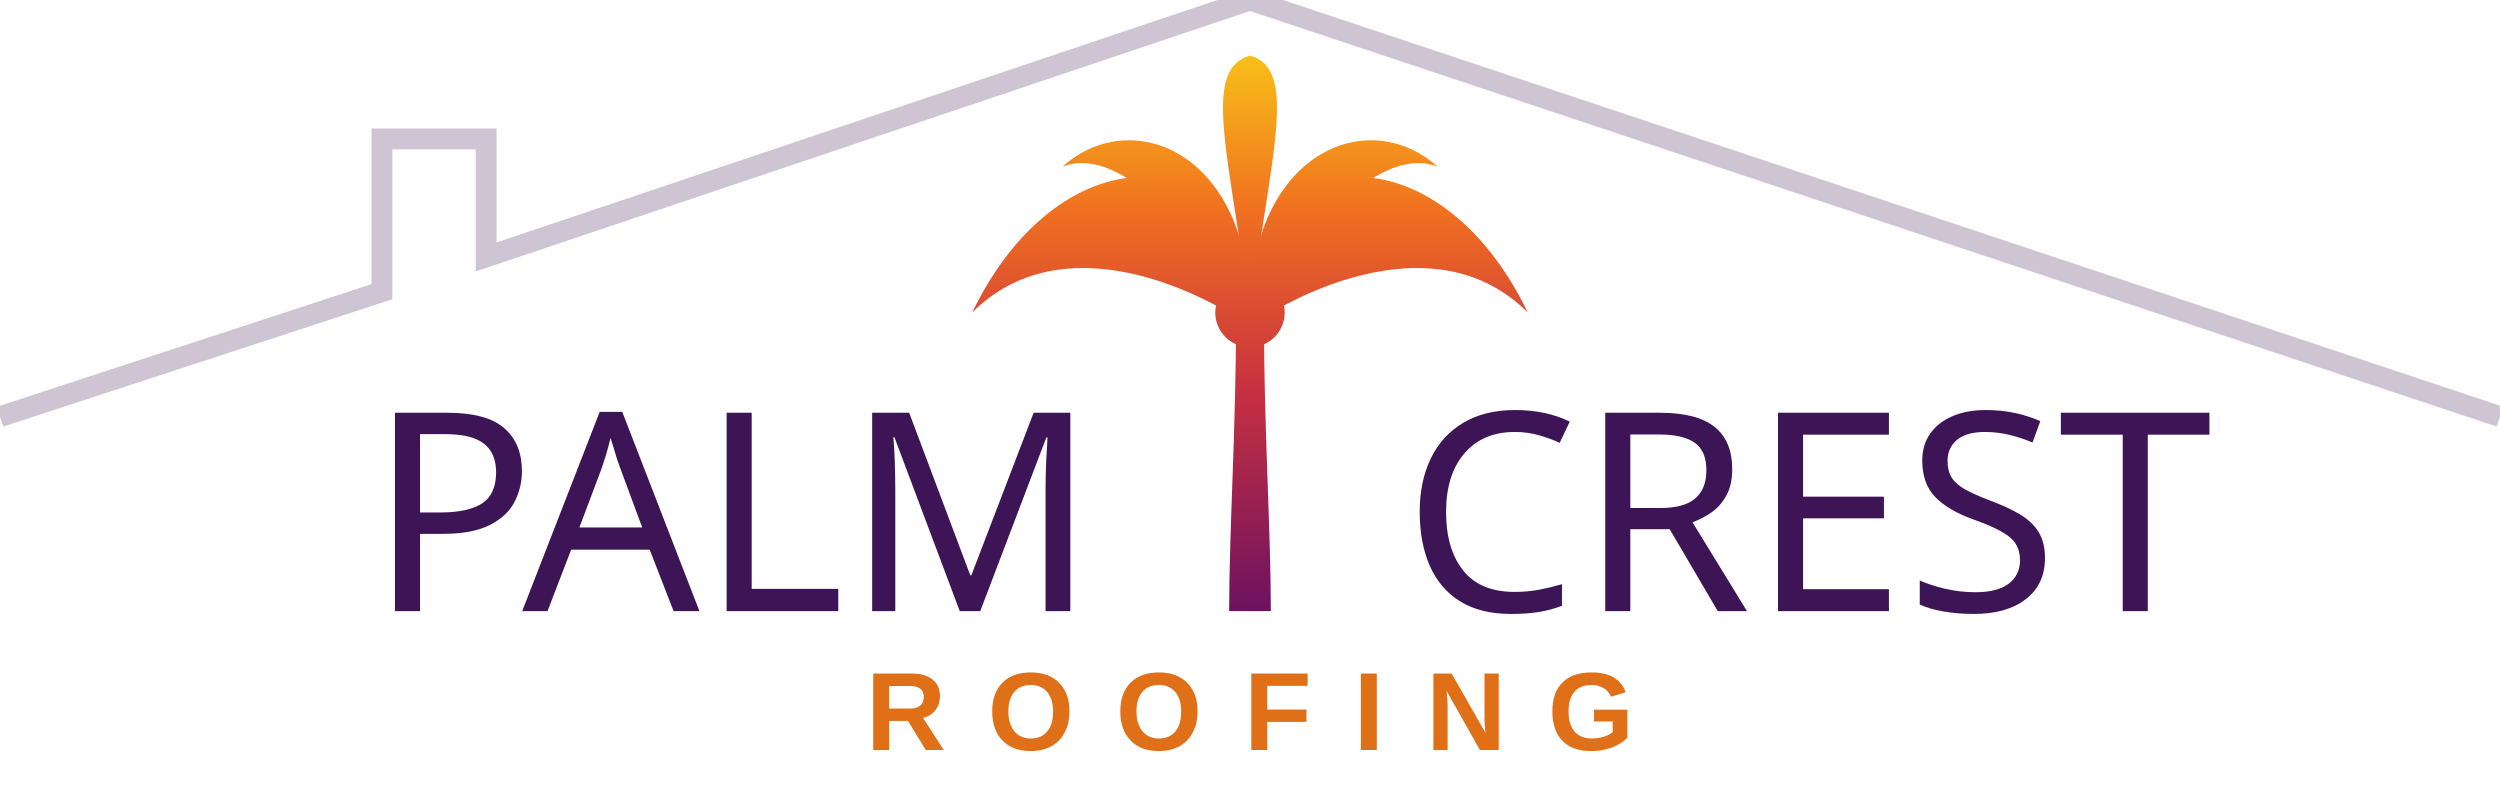
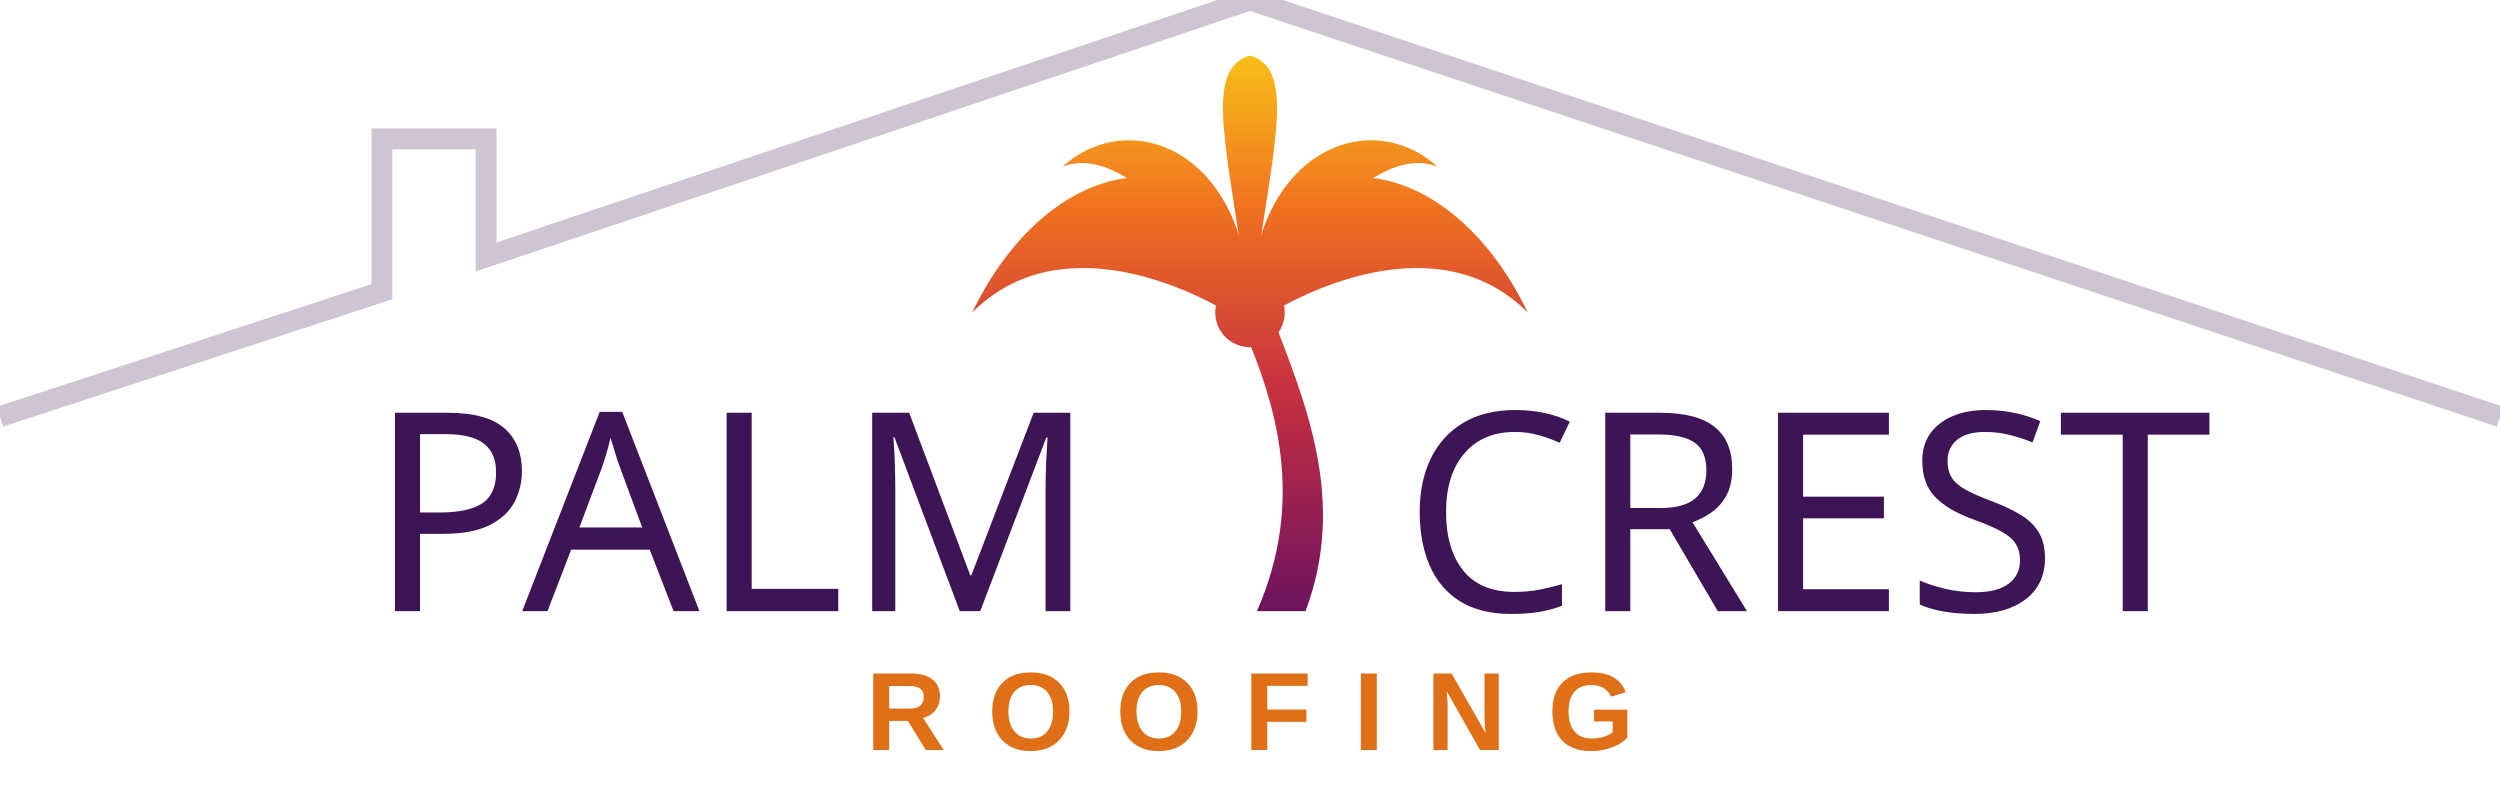
<svg xmlns="http://www.w3.org/2000/svg" viewBox="0 0 360 115" role="img" aria-label="Palm Crest Roofing">
  <defs>
    <linearGradient id="pg" x1="180" y1="88" x2="180" y2="8" gradientUnits="userSpaceOnUse">
      <stop offset="0%" stop-color="#6D1260" />
      <stop offset="40%" stop-color="#C83040" />
      <stop offset="72%" stop-color="#F07020" />
      <stop offset="100%" stop-color="#F8C018" />
    </linearGradient>
  </defs>
  <polyline points="0,60 55,42 55,20 70,20 70,37 180,0 360,60" fill="none" stroke="#3D1455" stroke-opacity="0.25" stroke-width="3" stroke-linejoin="miter" />
-   <path d="M 177,88 C 177,76 178,62 178,45 L 182,45 C 182,62 183,76 183,88 Z" fill="url(#pg)" />
+   <path d="M 181,88 C 188,72 184,58 178,45 L 183,45 C 188,58 194,72 188,88 Z" fill="url(#pg)" />
  <path d="M 180,45 C 180,20 153,18 140,45  C 153,32 173,42 180,47 Z" fill="url(#pg)" />
  <path d="M 180,45 C 180,22 163,15 153,24  C 163,20 177,40 180,47 Z" fill="url(#pg)" />
  <path d="M 180,45 C 177,22 173,10 180, 8  C 187,10 183,22 180,45 Z" fill="url(#pg)" />
  <path d="M 180,45 C 180,22 197,15 207,24  C 197,20 183,40 180,47 Z" fill="url(#pg)" />
  <path d="M 180,45 C 180,20 207,18 220,45  C 207,32 187,42 180,47 Z" fill="url(#pg)" />
  <circle cx="180" cy="45" r="5" fill="url(#pg)" />
  <text x="158" y="88" text-anchor="end" font-family="Montserrat,sans-serif" font-size="40" font-weight="400" fill="#3D1455">PALM</text>
  <text x="202" y="88" text-anchor="start" font-family="Montserrat,sans-serif" font-size="40" font-weight="400" fill="#3D1455">CREST</text>
  <text x="180" y="108" text-anchor="middle" font-family="Montserrat,Arial,sans-serif" font-size="16" font-weight="700" letter-spacing="6" fill="#E07018">ROOFING</text>
</svg>
